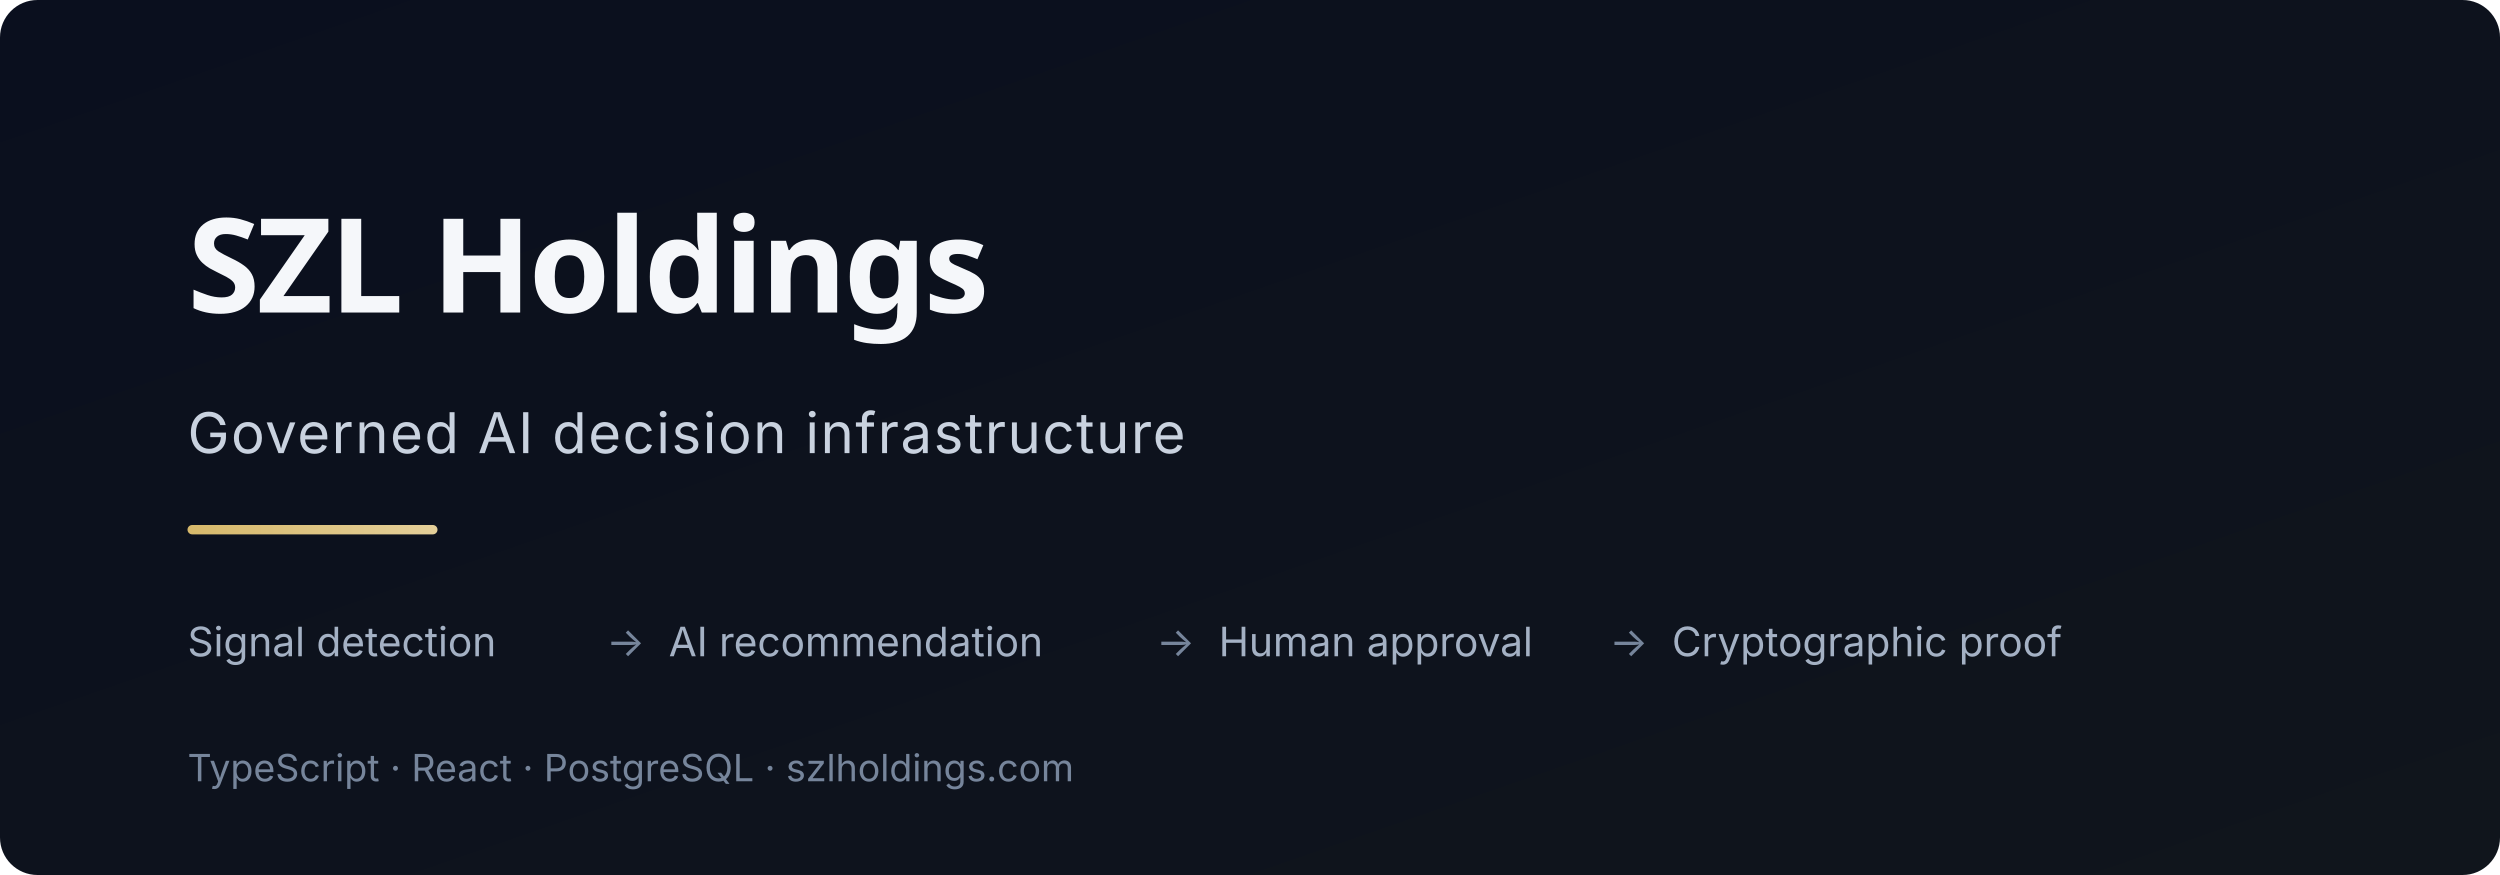
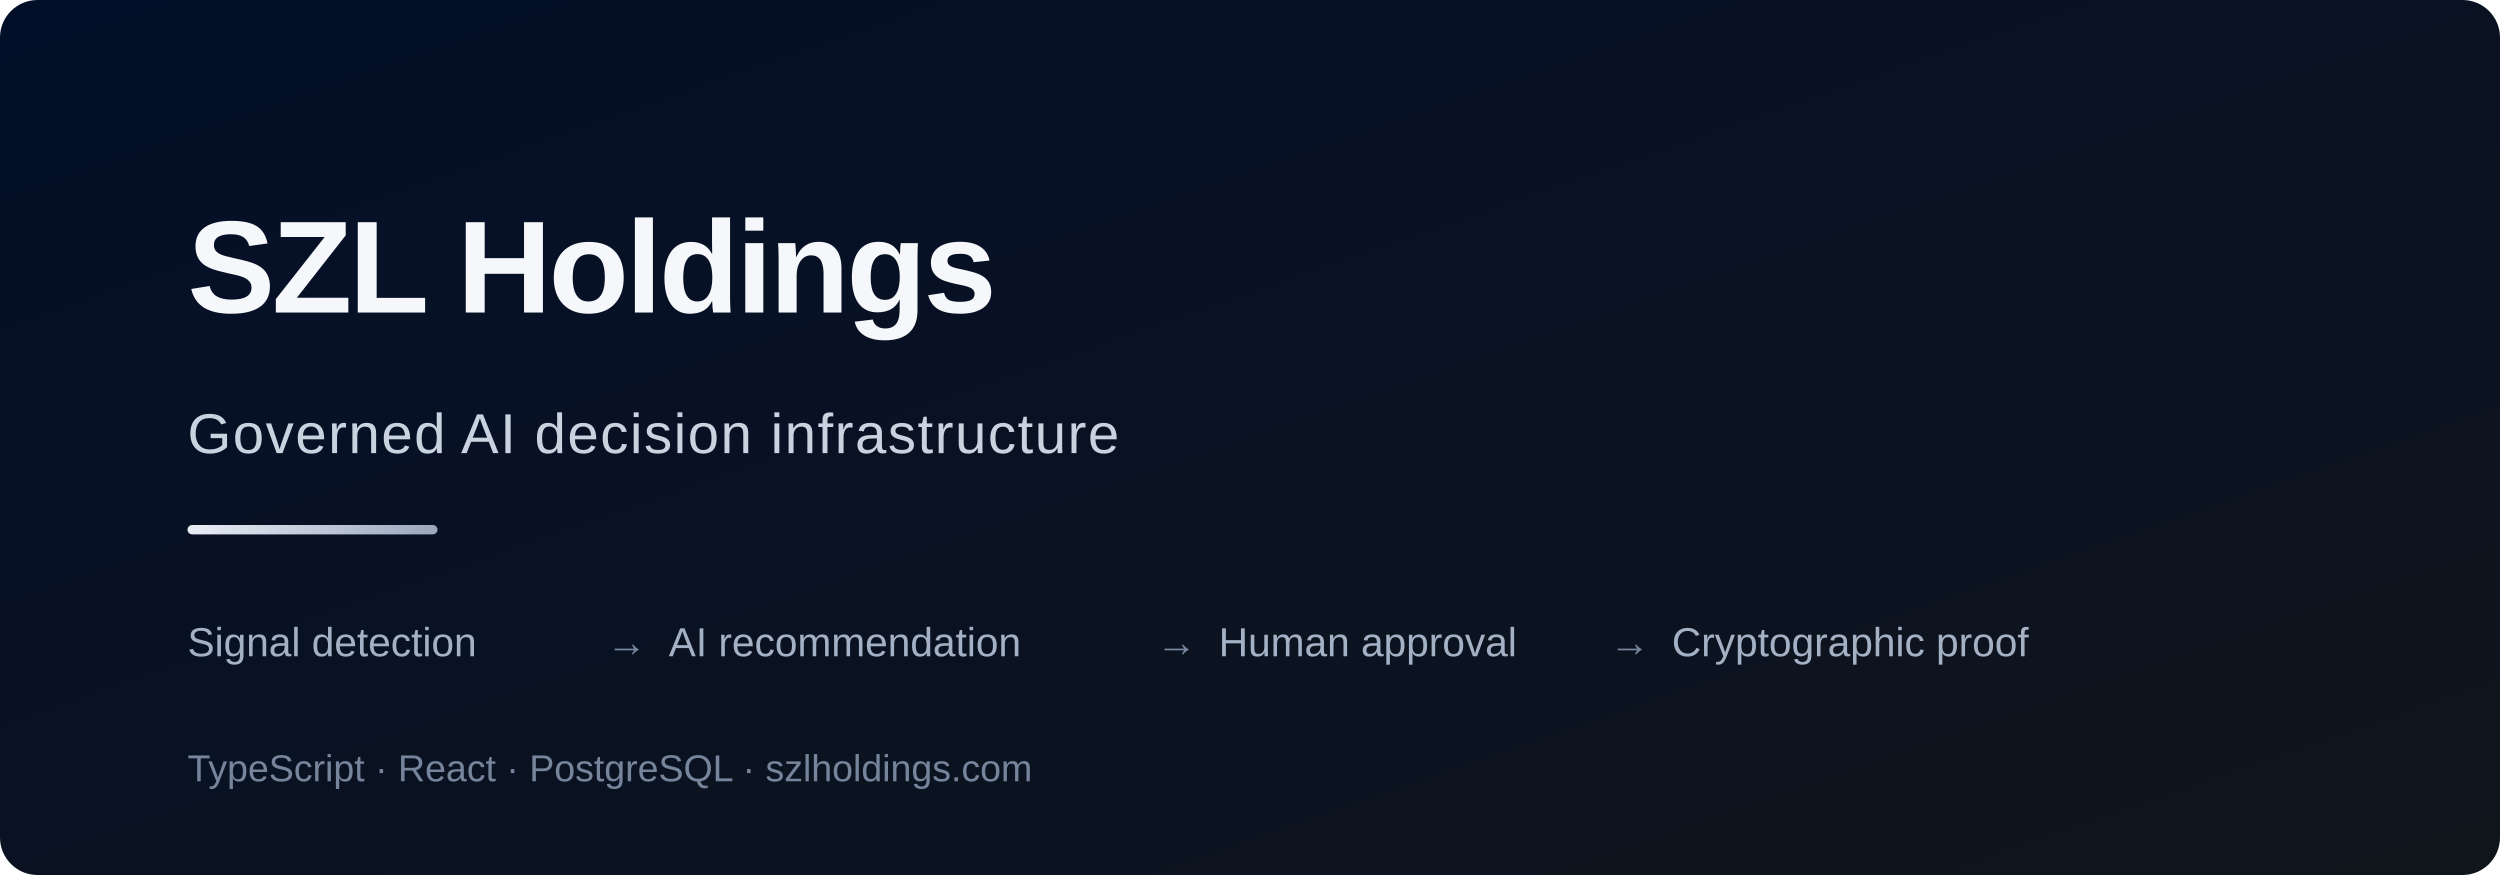
<svg xmlns="http://www.w3.org/2000/svg" width="800" height="280" viewBox="0 0 800 280">
  <defs>
    <linearGradient id="bg" x1="0%" y1="0%" x2="100%" y2="100%">
-       <stop offset="0%" style="stop-color:#0a0f1e" />
+       <stop offset="0%" style="stop-color:#030F29" />
      <stop offset="100%" style="stop-color:#10151c" />
    </linearGradient>
    <linearGradient id="accent" x1="0%" y1="0%" x2="100%" y2="0%">
-       <stop offset="0%" style="stop-color:#d7b96b" />
-       <stop offset="100%" style="stop-color:#e4cf99" />
+       <stop offset="0%" style="stop-color:#E9EEF6" />
+       <stop offset="100%" style="stop-color:#9AA7BD" />
    </linearGradient>
  </defs>
  <rect width="800" height="280" fill="url(#bg)" rx="12" />
  <rect x="60" y="168" width="80" height="3" fill="url(#accent)" rx="1.5" />
-   <text x="60" y="100" font-family="'Space Grotesk', system-ui, sans-serif" font-size="42" font-weight="700" fill="#f5f7fa" letter-spacing="-1">SZL Holdings</text>
-   <text x="60" y="145" font-family="Inter, system-ui, sans-serif" font-size="18" fill="#c9d2df" letter-spacing="0.5">Governed AI decision infrastructure</text>
-   <text x="60" y="210" font-family="Inter, system-ui, sans-serif" font-size="13" fill="#a4b1c4">Signal detection</text>
-   <text x="194" y="210" font-family="Inter, system-ui, sans-serif" font-size="13" fill="#76859b">→</text>
-   <text x="214" y="210" font-family="Inter, system-ui, sans-serif" font-size="13" fill="#a4b1c4">AI recommendation</text>
-   <text x="370" y="210" font-family="Inter, system-ui, sans-serif" font-size="13" fill="#76859b">→</text>
-   <text x="390" y="210" font-family="Inter, system-ui, sans-serif" font-size="13" fill="#a4b1c4">Human approval</text>
-   <text x="515" y="210" font-family="Inter, system-ui, sans-serif" font-size="13" fill="#76859b">→</text>
-   <text x="535" y="210" font-family="Inter, system-ui, sans-serif" font-size="13" fill="#a4b1c4">Cryptographic proof</text>
-   <text x="60" y="250" font-family="Inter, system-ui, sans-serif" font-size="12" fill="#76859b">TypeScript · React · PostgreSQL · szlholdings.com</text>
+   <text x="60" y="100" font-family="system-ui, -apple-system, 'Segoe UI', 'Helvetica Neue', 'Liberation Sans', Arial, sans-serif" font-size="42" font-weight="700" fill="#f5f7fa" letter-spacing="-1">SZL Holdings</text>
+   <text x="60" y="145" font-family="system-ui, -apple-system, 'Segoe UI', 'Helvetica Neue', 'Liberation Sans', Arial, sans-serif" font-size="18" fill="#c9d2df" letter-spacing="0.5">Governed AI decision infrastructure</text>
+   <text x="60" y="210" font-family="system-ui, -apple-system, 'Segoe UI', 'Helvetica Neue', 'Liberation Sans', Arial, sans-serif" font-size="13" fill="#a4b1c4">Signal detection</text>
+   <text x="194" y="210" font-family="system-ui, -apple-system, 'Segoe UI', 'Helvetica Neue', 'Liberation Sans', Arial, sans-serif" font-size="13" fill="#76859b">→</text>
+   <text x="214" y="210" font-family="system-ui, -apple-system, 'Segoe UI', 'Helvetica Neue', 'Liberation Sans', Arial, sans-serif" font-size="13" fill="#a4b1c4">AI recommendation</text>
+   <text x="370" y="210" font-family="system-ui, -apple-system, 'Segoe UI', 'Helvetica Neue', 'Liberation Sans', Arial, sans-serif" font-size="13" fill="#76859b">→</text>
+   <text x="390" y="210" font-family="system-ui, -apple-system, 'Segoe UI', 'Helvetica Neue', 'Liberation Sans', Arial, sans-serif" font-size="13" fill="#a4b1c4">Human approval</text>
+   <text x="515" y="210" font-family="system-ui, -apple-system, 'Segoe UI', 'Helvetica Neue', 'Liberation Sans', Arial, sans-serif" font-size="13" fill="#76859b">→</text>
+   <text x="535" y="210" font-family="system-ui, -apple-system, 'Segoe UI', 'Helvetica Neue', 'Liberation Sans', Arial, sans-serif" font-size="13" fill="#a4b1c4">Cryptographic proof</text>
+   <text x="60" y="250" font-family="system-ui, -apple-system, 'Segoe UI', 'Helvetica Neue', 'Liberation Sans', Arial, sans-serif" font-size="12" fill="#76859b">TypeScript · React · PostgreSQL · szlholdings.com</text>
</svg>
